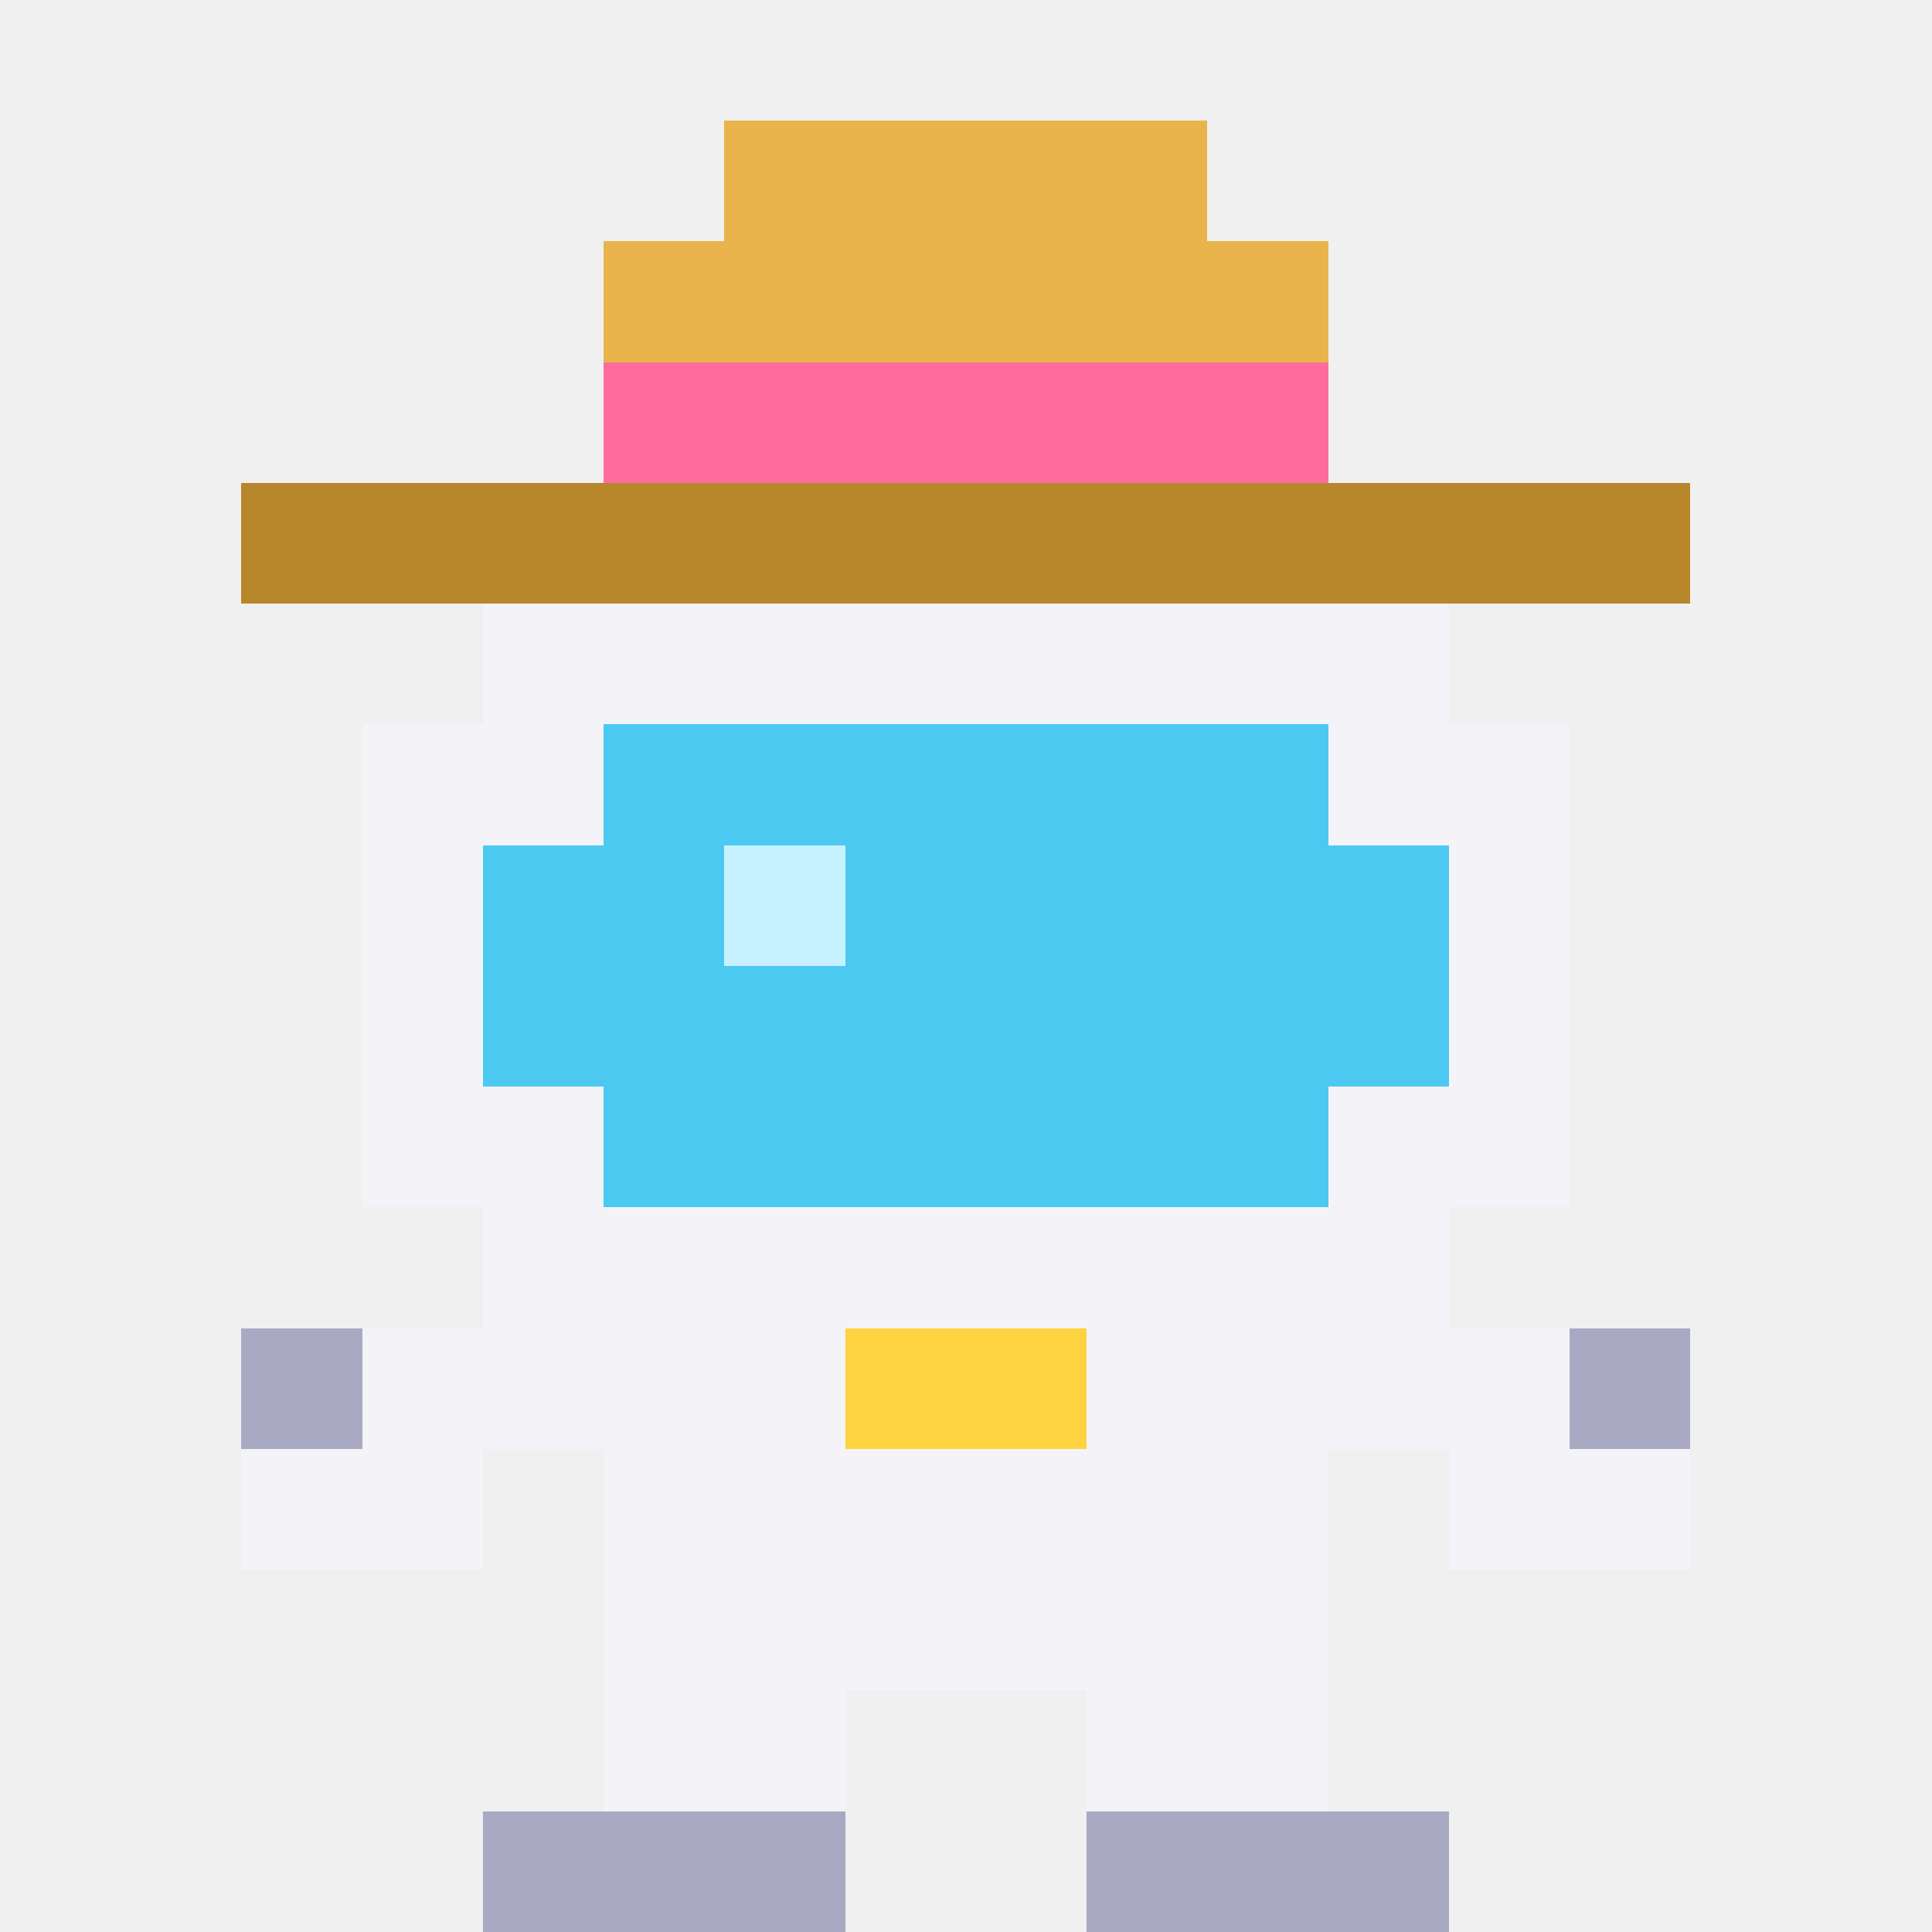
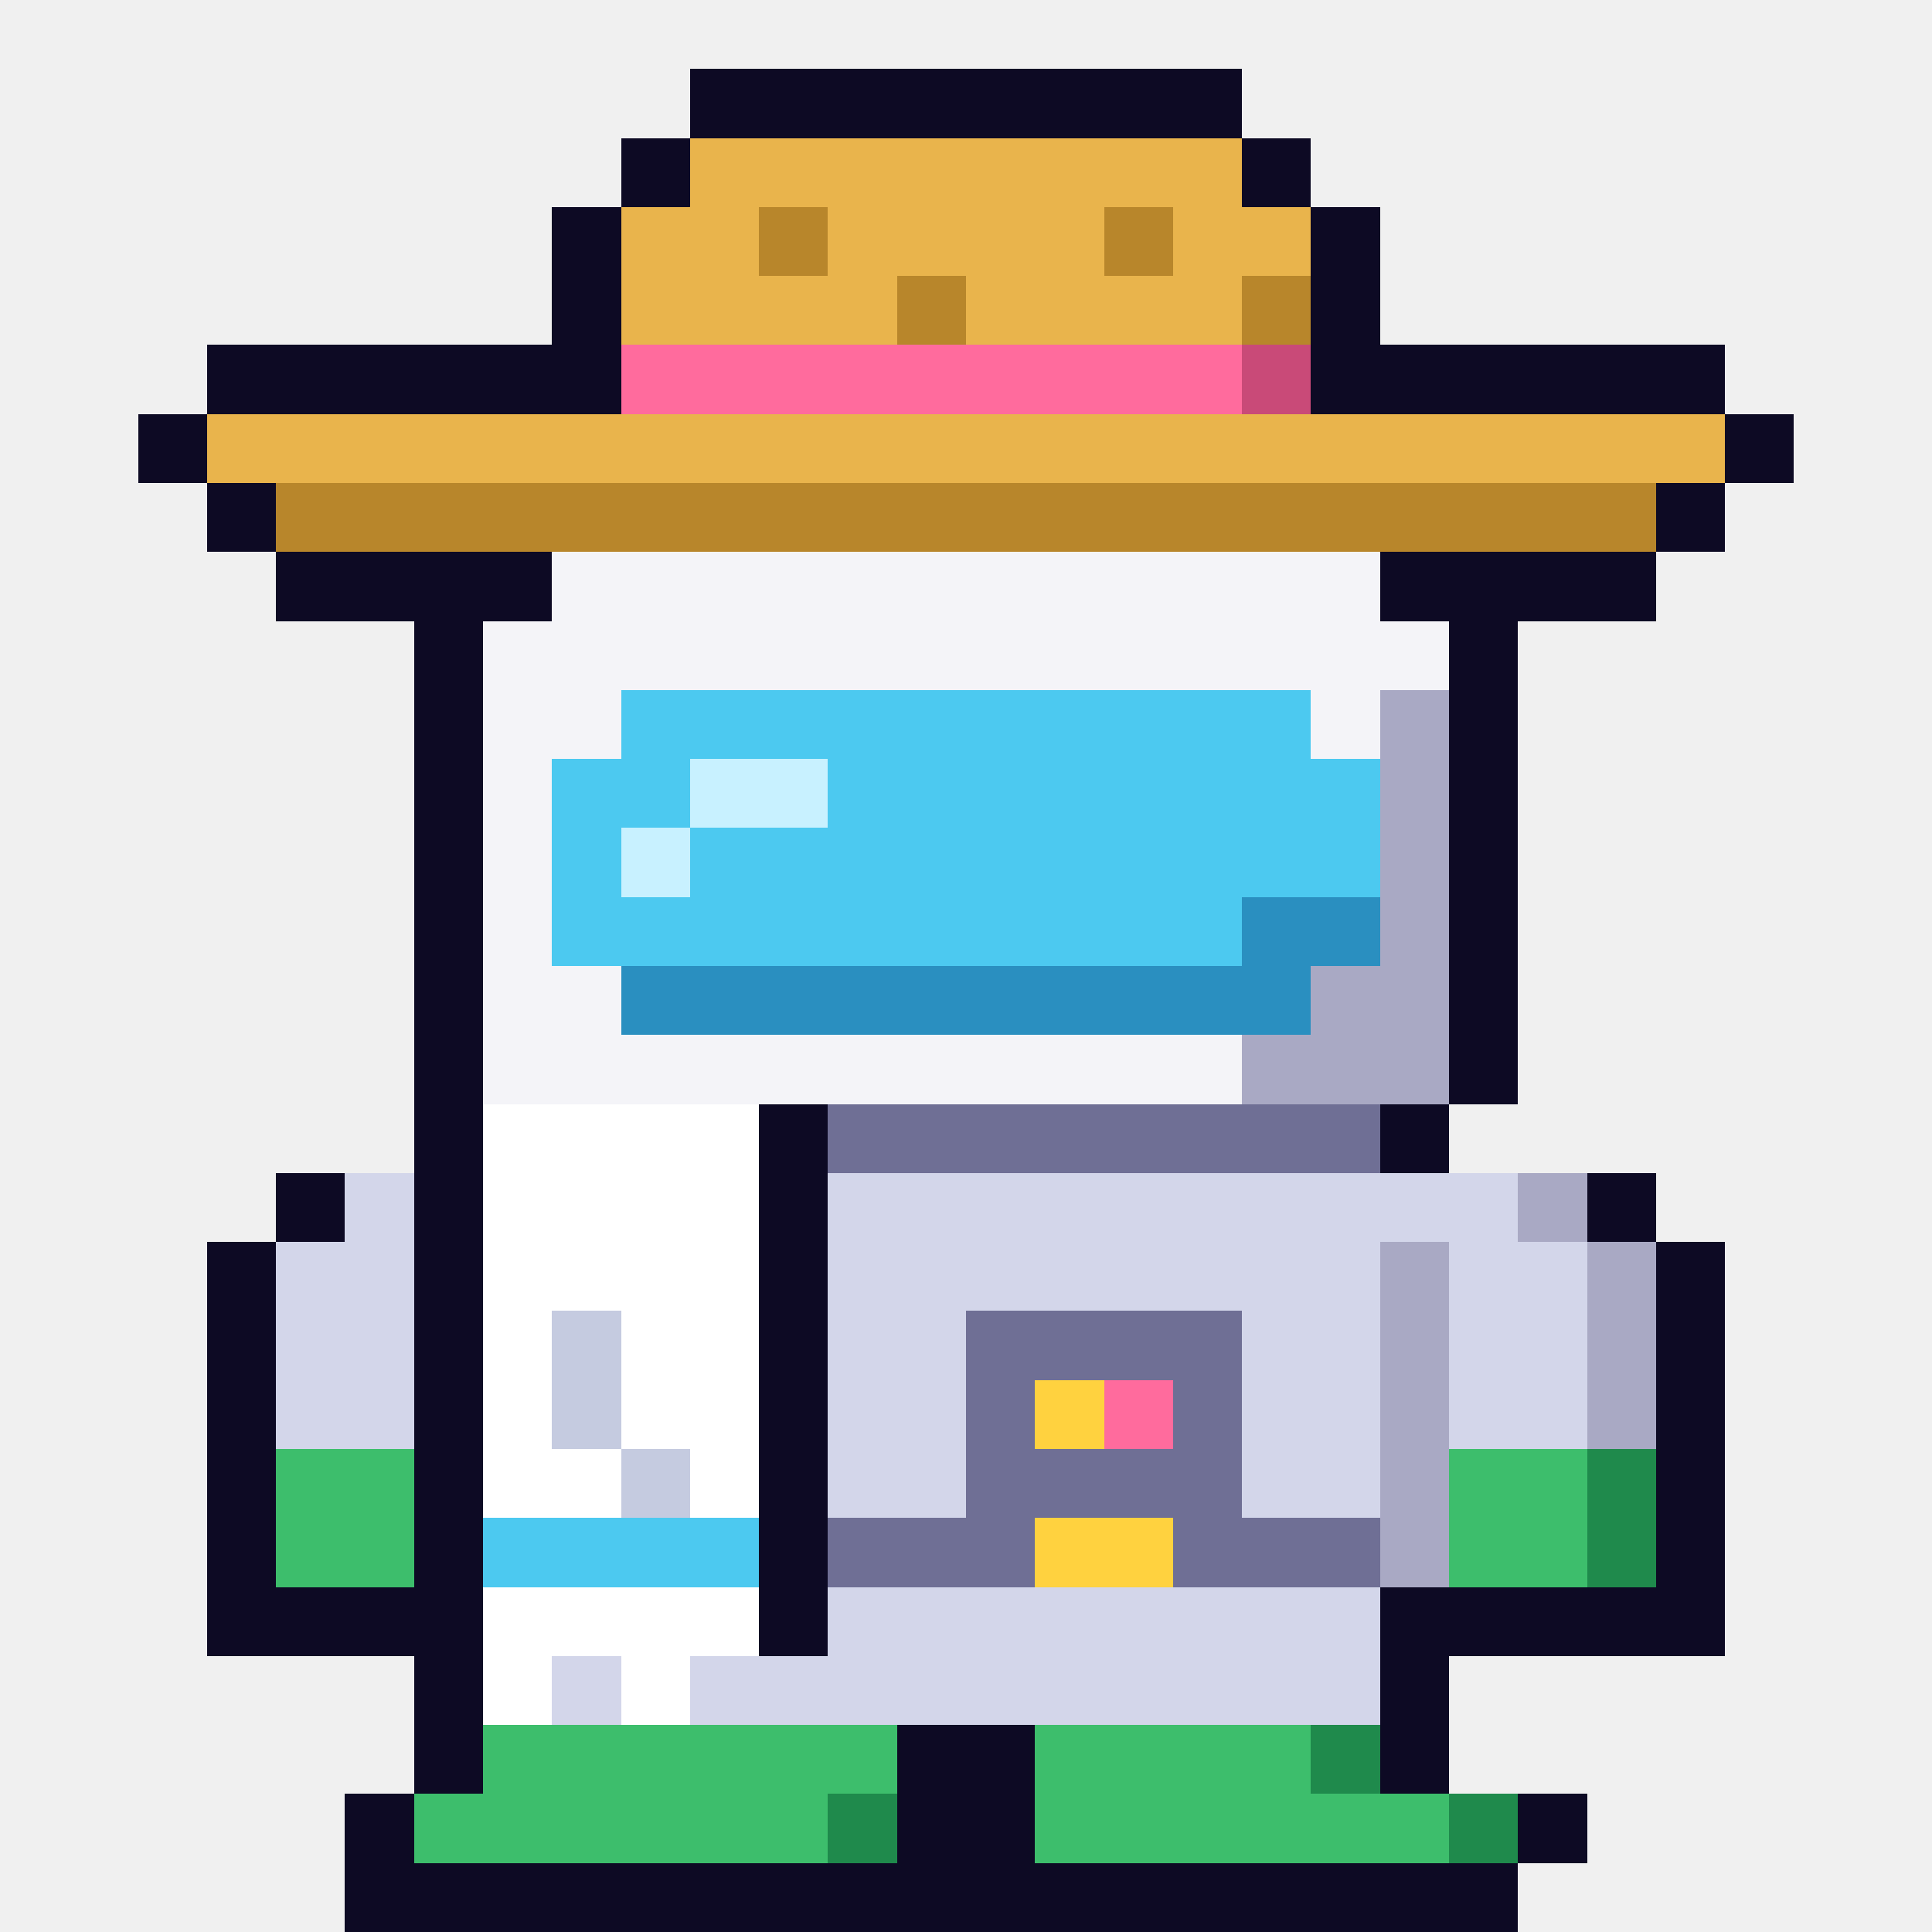
- <svg xmlns="http://www.w3.org/2000/svg" viewBox="0 0 16 16" shape-rendering="crispEdges" role="img" aria-label="Astronauta de chapéu de palha">
-   <rect x="6" y="1" width="4" height="1" fill="#e9b44c" />
-   <rect x="5" y="2" width="6" height="1" fill="#e9b44c" />
-   <rect x="5" y="3" width="6" height="1" fill="#ff6b9d" />
-   <rect x="2" y="4" width="12" height="1" fill="#b8862b" />
-   <rect x="4" y="5" width="8" height="1" fill="#f4f4f8" />
-   <rect x="3" y="6" width="2" height="1" fill="#f4f4f8" />
-   <rect x="5" y="6" width="6" height="1" fill="#4cc9f0" />
-   <rect x="11" y="6" width="2" height="1" fill="#f4f4f8" />
-   <rect x="3" y="7" width="1" height="1" fill="#f4f4f8" />
-   <rect x="4" y="7" width="2" height="1" fill="#4cc9f0" />
-   <rect x="6" y="7" width="1" height="1" fill="#c8f1ff" />
-   <rect x="7" y="7" width="5" height="1" fill="#4cc9f0" />
-   <rect x="12" y="7" width="1" height="1" fill="#f4f4f8" />
-   <rect x="3" y="8" width="1" height="1" fill="#f4f4f8" />
-   <rect x="4" y="8" width="8" height="1" fill="#4cc9f0" />
-   <rect x="12" y="8" width="1" height="1" fill="#f4f4f8" />
-   <rect x="3" y="9" width="2" height="1" fill="#f4f4f8" />
-   <rect x="5" y="9" width="6" height="1" fill="#4cc9f0" />
-   <rect x="11" y="9" width="2" height="1" fill="#f4f4f8" />
-   <rect x="4" y="10" width="8" height="1" fill="#f4f4f8" />
-   <rect x="2" y="11" width="1" height="1" fill="#a9a9c4" />
-   <rect x="3" y="11" width="4" height="1" fill="#f4f4f8" />
-   <rect x="7" y="11" width="2" height="1" fill="#ffd23f" />
-   <rect x="9" y="11" width="4" height="1" fill="#f4f4f8" />
-   <rect x="13" y="11" width="1" height="1" fill="#a9a9c4" />
-   <rect x="2" y="12" width="2" height="1" fill="#f4f4f8" />
-   <rect x="5" y="12" width="6" height="1" fill="#f4f4f8" />
-   <rect x="12" y="12" width="2" height="1" fill="#f4f4f8" />
-   <rect x="5" y="13" width="6" height="1" fill="#f4f4f8" />
-   <rect x="5" y="14" width="2" height="1" fill="#f4f4f8" />
-   <rect x="9" y="14" width="2" height="1" fill="#f4f4f8" />
-   <rect x="4" y="15" width="3" height="1" fill="#a9a9c4" />
-   <rect x="9" y="15" width="3" height="1" fill="#a9a9c4" />
+ <svg xmlns="http://www.w3.org/2000/svg" viewBox="0 0 28 28" shape-rendering="crispEdges" role="img" aria-label="Astronauta de chapéu de palha com uma toalha branca no ombro">
+   <rect x="10" y="1" width="8" height="1" fill="#0d0a24" />
+   <rect x="9" y="2" width="1" height="1" fill="#0d0a24" />
+   <rect x="10" y="2" width="8" height="1" fill="#e9b44c" />
+   <rect x="18" y="2" width="1" height="1" fill="#0d0a24" />
+   <rect x="8" y="3" width="1" height="1" fill="#0d0a24" />
+   <rect x="9" y="3" width="2" height="1" fill="#e9b44c" />
+   <rect x="11" y="3" width="1" height="1" fill="#b8862b" />
+   <rect x="12" y="3" width="4" height="1" fill="#e9b44c" />
+   <rect x="16" y="3" width="1" height="1" fill="#b8862b" />
+   <rect x="17" y="3" width="2" height="1" fill="#e9b44c" />
+   <rect x="19" y="3" width="1" height="1" fill="#0d0a24" />
+   <rect x="8" y="4" width="1" height="1" fill="#0d0a24" />
+   <rect x="9" y="4" width="4" height="1" fill="#e9b44c" />
+   <rect x="13" y="4" width="1" height="1" fill="#b8862b" />
+   <rect x="14" y="4" width="4" height="1" fill="#e9b44c" />
+   <rect x="18" y="4" width="1" height="1" fill="#b8862b" />
+   <rect x="19" y="4" width="1" height="1" fill="#0d0a24" />
+   <rect x="3" y="5" width="6" height="1" fill="#0d0a24" />
+   <rect x="9" y="5" width="9" height="1" fill="#ff6b9d" />
+   <rect x="18" y="5" width="1" height="1" fill="#c94a78" />
+   <rect x="19" y="5" width="6" height="1" fill="#0d0a24" />
+   <rect x="2" y="6" width="1" height="1" fill="#0d0a24" />
+   <rect x="3" y="6" width="22" height="1" fill="#e9b44c" />
+   <rect x="25" y="6" width="1" height="1" fill="#0d0a24" />
+   <rect x="3" y="7" width="1" height="1" fill="#0d0a24" />
+   <rect x="4" y="7" width="20" height="1" fill="#b8862b" />
+   <rect x="24" y="7" width="1" height="1" fill="#0d0a24" />
+   <rect x="4" y="8" width="4" height="1" fill="#0d0a24" />
+   <rect x="8" y="8" width="12" height="1" fill="#f4f4f8" />
+   <rect x="20" y="8" width="4" height="1" fill="#0d0a24" />
+   <rect x="6" y="9" width="1" height="1" fill="#0d0a24" />
+   <rect x="7" y="9" width="14" height="1" fill="#f4f4f8" />
+   <rect x="21" y="9" width="1" height="1" fill="#0d0a24" />
+   <rect x="6" y="10" width="1" height="1" fill="#0d0a24" />
+   <rect x="7" y="10" width="2" height="1" fill="#f4f4f8" />
+   <rect x="9" y="10" width="10" height="1" fill="#4cc9f0" />
+   <rect x="19" y="10" width="1" height="1" fill="#f4f4f8" />
+   <rect x="20" y="10" width="1" height="1" fill="#a9a9c4" />
+   <rect x="21" y="10" width="1" height="1" fill="#0d0a24" />
+   <rect x="6" y="11" width="1" height="1" fill="#0d0a24" />
+   <rect x="7" y="11" width="1" height="1" fill="#f4f4f8" />
+   <rect x="8" y="11" width="2" height="1" fill="#4cc9f0" />
+   <rect x="10" y="11" width="2" height="1" fill="#c8f1ff" />
+   <rect x="12" y="11" width="8" height="1" fill="#4cc9f0" />
+   <rect x="20" y="11" width="1" height="1" fill="#a9a9c4" />
+   <rect x="21" y="11" width="1" height="1" fill="#0d0a24" />
+   <rect x="6" y="12" width="1" height="1" fill="#0d0a24" />
+   <rect x="7" y="12" width="1" height="1" fill="#f4f4f8" />
+   <rect x="8" y="12" width="1" height="1" fill="#4cc9f0" />
+   <rect x="9" y="12" width="1" height="1" fill="#c8f1ff" />
+   <rect x="10" y="12" width="10" height="1" fill="#4cc9f0" />
+   <rect x="20" y="12" width="1" height="1" fill="#a9a9c4" />
+   <rect x="21" y="12" width="1" height="1" fill="#0d0a24" />
+   <rect x="6" y="13" width="1" height="1" fill="#0d0a24" />
+   <rect x="7" y="13" width="1" height="1" fill="#f4f4f8" />
+   <rect x="8" y="13" width="10" height="1" fill="#4cc9f0" />
+   <rect x="18" y="13" width="2" height="1" fill="#2a8fc0" />
+   <rect x="20" y="13" width="1" height="1" fill="#a9a9c4" />
+   <rect x="21" y="13" width="1" height="1" fill="#0d0a24" />
+   <rect x="6" y="14" width="1" height="1" fill="#0d0a24" />
+   <rect x="7" y="14" width="2" height="1" fill="#f4f4f8" />
+   <rect x="9" y="14" width="10" height="1" fill="#2a8fc0" />
+   <rect x="19" y="14" width="2" height="1" fill="#a9a9c4" />
+   <rect x="21" y="14" width="1" height="1" fill="#0d0a24" />
+   <rect x="6" y="15" width="1" height="1" fill="#0d0a24" />
+   <rect x="7" y="15" width="11" height="1" fill="#f4f4f8" />
+   <rect x="18" y="15" width="3" height="1" fill="#a9a9c4" />
+   <rect x="21" y="15" width="1" height="1" fill="#0d0a24" />
+   <rect x="6" y="16" width="1" height="1" fill="#0d0a24" />
+   <rect x="7" y="16" width="4" height="1" fill="#ffffff" />
+   <rect x="11" y="16" width="1" height="1" fill="#0d0a24" />
+   <rect x="12" y="16" width="8" height="1" fill="#6f6f95" />
+   <rect x="20" y="16" width="1" height="1" fill="#0d0a24" />
+   <rect x="4" y="17" width="1" height="1" fill="#0d0a24" />
+   <rect x="5" y="17" width="1" height="1" fill="#d3d6ea" />
+   <rect x="6" y="17" width="1" height="1" fill="#0d0a24" />
+   <rect x="7" y="17" width="4" height="1" fill="#ffffff" />
+   <rect x="11" y="17" width="1" height="1" fill="#0d0a24" />
+   <rect x="12" y="17" width="10" height="1" fill="#d3d6ea" />
+   <rect x="22" y="17" width="1" height="1" fill="#a9a9c4" />
+   <rect x="23" y="17" width="1" height="1" fill="#0d0a24" />
+   <rect x="3" y="18" width="1" height="1" fill="#0d0a24" />
+   <rect x="4" y="18" width="2" height="1" fill="#d3d6ea" />
+   <rect x="6" y="18" width="1" height="1" fill="#0d0a24" />
+   <rect x="7" y="18" width="4" height="1" fill="#ffffff" />
+   <rect x="11" y="18" width="1" height="1" fill="#0d0a24" />
+   <rect x="12" y="18" width="8" height="1" fill="#d3d6ea" />
+   <rect x="20" y="18" width="1" height="1" fill="#a9a9c4" />
+   <rect x="21" y="18" width="2" height="1" fill="#d3d6ea" />
+   <rect x="23" y="18" width="1" height="1" fill="#a9a9c4" />
+   <rect x="24" y="18" width="1" height="1" fill="#0d0a24" />
+   <rect x="3" y="19" width="1" height="1" fill="#0d0a24" />
+   <rect x="4" y="19" width="2" height="1" fill="#d3d6ea" />
+   <rect x="6" y="19" width="1" height="1" fill="#0d0a24" />
+   <rect x="7" y="19" width="1" height="1" fill="#ffffff" />
+   <rect x="8" y="19" width="1" height="1" fill="#c5cbe0" />
+   <rect x="9" y="19" width="2" height="1" fill="#ffffff" />
+   <rect x="11" y="19" width="1" height="1" fill="#0d0a24" />
+   <rect x="12" y="19" width="2" height="1" fill="#d3d6ea" />
+   <rect x="14" y="19" width="4" height="1" fill="#6f6f95" />
+   <rect x="18" y="19" width="2" height="1" fill="#d3d6ea" />
+   <rect x="20" y="19" width="1" height="1" fill="#a9a9c4" />
+   <rect x="21" y="19" width="2" height="1" fill="#d3d6ea" />
+   <rect x="23" y="19" width="1" height="1" fill="#a9a9c4" />
+   <rect x="24" y="19" width="1" height="1" fill="#0d0a24" />
+   <rect x="3" y="20" width="1" height="1" fill="#0d0a24" />
+   <rect x="4" y="20" width="2" height="1" fill="#d3d6ea" />
+   <rect x="6" y="20" width="1" height="1" fill="#0d0a24" />
+   <rect x="7" y="20" width="1" height="1" fill="#ffffff" />
+   <rect x="8" y="20" width="1" height="1" fill="#c5cbe0" />
+   <rect x="9" y="20" width="2" height="1" fill="#ffffff" />
+   <rect x="11" y="20" width="1" height="1" fill="#0d0a24" />
+   <rect x="12" y="20" width="2" height="1" fill="#d3d6ea" />
+   <rect x="14" y="20" width="1" height="1" fill="#6f6f95" />
+   <rect x="15" y="20" width="1" height="1" fill="#ffd23f" />
+   <rect x="16" y="20" width="1" height="1" fill="#ff6b9d" />
+   <rect x="17" y="20" width="1" height="1" fill="#6f6f95" />
+   <rect x="18" y="20" width="2" height="1" fill="#d3d6ea" />
+   <rect x="20" y="20" width="1" height="1" fill="#a9a9c4" />
+   <rect x="21" y="20" width="2" height="1" fill="#d3d6ea" />
+   <rect x="23" y="20" width="1" height="1" fill="#a9a9c4" />
+   <rect x="24" y="20" width="1" height="1" fill="#0d0a24" />
+   <rect x="3" y="21" width="1" height="1" fill="#0d0a24" />
+   <rect x="4" y="21" width="2" height="1" fill="#3dbe6c" />
+   <rect x="6" y="21" width="1" height="1" fill="#0d0a24" />
+   <rect x="7" y="21" width="2" height="1" fill="#ffffff" />
+   <rect x="9" y="21" width="1" height="1" fill="#c5cbe0" />
+   <rect x="10" y="21" width="1" height="1" fill="#ffffff" />
+   <rect x="11" y="21" width="1" height="1" fill="#0d0a24" />
+   <rect x="12" y="21" width="2" height="1" fill="#d3d6ea" />
+   <rect x="14" y="21" width="4" height="1" fill="#6f6f95" />
+   <rect x="18" y="21" width="2" height="1" fill="#d3d6ea" />
+   <rect x="20" y="21" width="1" height="1" fill="#a9a9c4" />
+   <rect x="21" y="21" width="2" height="1" fill="#3dbe6c" />
+   <rect x="23" y="21" width="1" height="1" fill="#1f8a4c" />
+   <rect x="24" y="21" width="1" height="1" fill="#0d0a24" />
+   <rect x="3" y="22" width="1" height="1" fill="#0d0a24" />
+   <rect x="4" y="22" width="2" height="1" fill="#3dbe6c" />
+   <rect x="6" y="22" width="1" height="1" fill="#0d0a24" />
+   <rect x="7" y="22" width="4" height="1" fill="#4cc9f0" />
+   <rect x="11" y="22" width="1" height="1" fill="#0d0a24" />
+   <rect x="12" y="22" width="3" height="1" fill="#6f6f95" />
+   <rect x="15" y="22" width="2" height="1" fill="#ffd23f" />
+   <rect x="17" y="22" width="3" height="1" fill="#6f6f95" />
+   <rect x="20" y="22" width="1" height="1" fill="#a9a9c4" />
+   <rect x="21" y="22" width="2" height="1" fill="#3dbe6c" />
+   <rect x="23" y="22" width="1" height="1" fill="#1f8a4c" />
+   <rect x="24" y="22" width="1" height="1" fill="#0d0a24" />
+   <rect x="3" y="23" width="4" height="1" fill="#0d0a24" />
+   <rect x="7" y="23" width="4" height="1" fill="#ffffff" />
+   <rect x="11" y="23" width="1" height="1" fill="#0d0a24" />
+   <rect x="12" y="23" width="8" height="1" fill="#d3d6ea" />
+   <rect x="20" y="23" width="5" height="1" fill="#0d0a24" />
+   <rect x="6" y="24" width="1" height="1" fill="#0d0a24" />
+   <rect x="7" y="24" width="1" height="1" fill="#ffffff" />
+   <rect x="8" y="24" width="1" height="1" fill="#d3d6ea" />
+   <rect x="9" y="24" width="1" height="1" fill="#ffffff" />
+   <rect x="10" y="24" width="10" height="1" fill="#d3d6ea" />
+   <rect x="20" y="24" width="1" height="1" fill="#0d0a24" />
+   <rect x="6" y="25" width="1" height="1" fill="#0d0a24" />
+   <rect x="7" y="25" width="6" height="1" fill="#3dbe6c" />
+   <rect x="13" y="25" width="2" height="1" fill="#0d0a24" />
+   <rect x="15" y="25" width="4" height="1" fill="#3dbe6c" />
+   <rect x="19" y="25" width="1" height="1" fill="#1f8a4c" />
+   <rect x="20" y="25" width="1" height="1" fill="#0d0a24" />
+   <rect x="5" y="26" width="1" height="1" fill="#0d0a24" />
+   <rect x="6" y="26" width="6" height="1" fill="#3dbe6c" />
+   <rect x="12" y="26" width="1" height="1" fill="#1f8a4c" />
+   <rect x="13" y="26" width="2" height="1" fill="#0d0a24" />
+   <rect x="15" y="26" width="6" height="1" fill="#3dbe6c" />
+   <rect x="21" y="26" width="1" height="1" fill="#1f8a4c" />
+   <rect x="22" y="26" width="1" height="1" fill="#0d0a24" />
+   <rect x="5" y="27" width="17" height="1" fill="#0d0a24" />
</svg>
